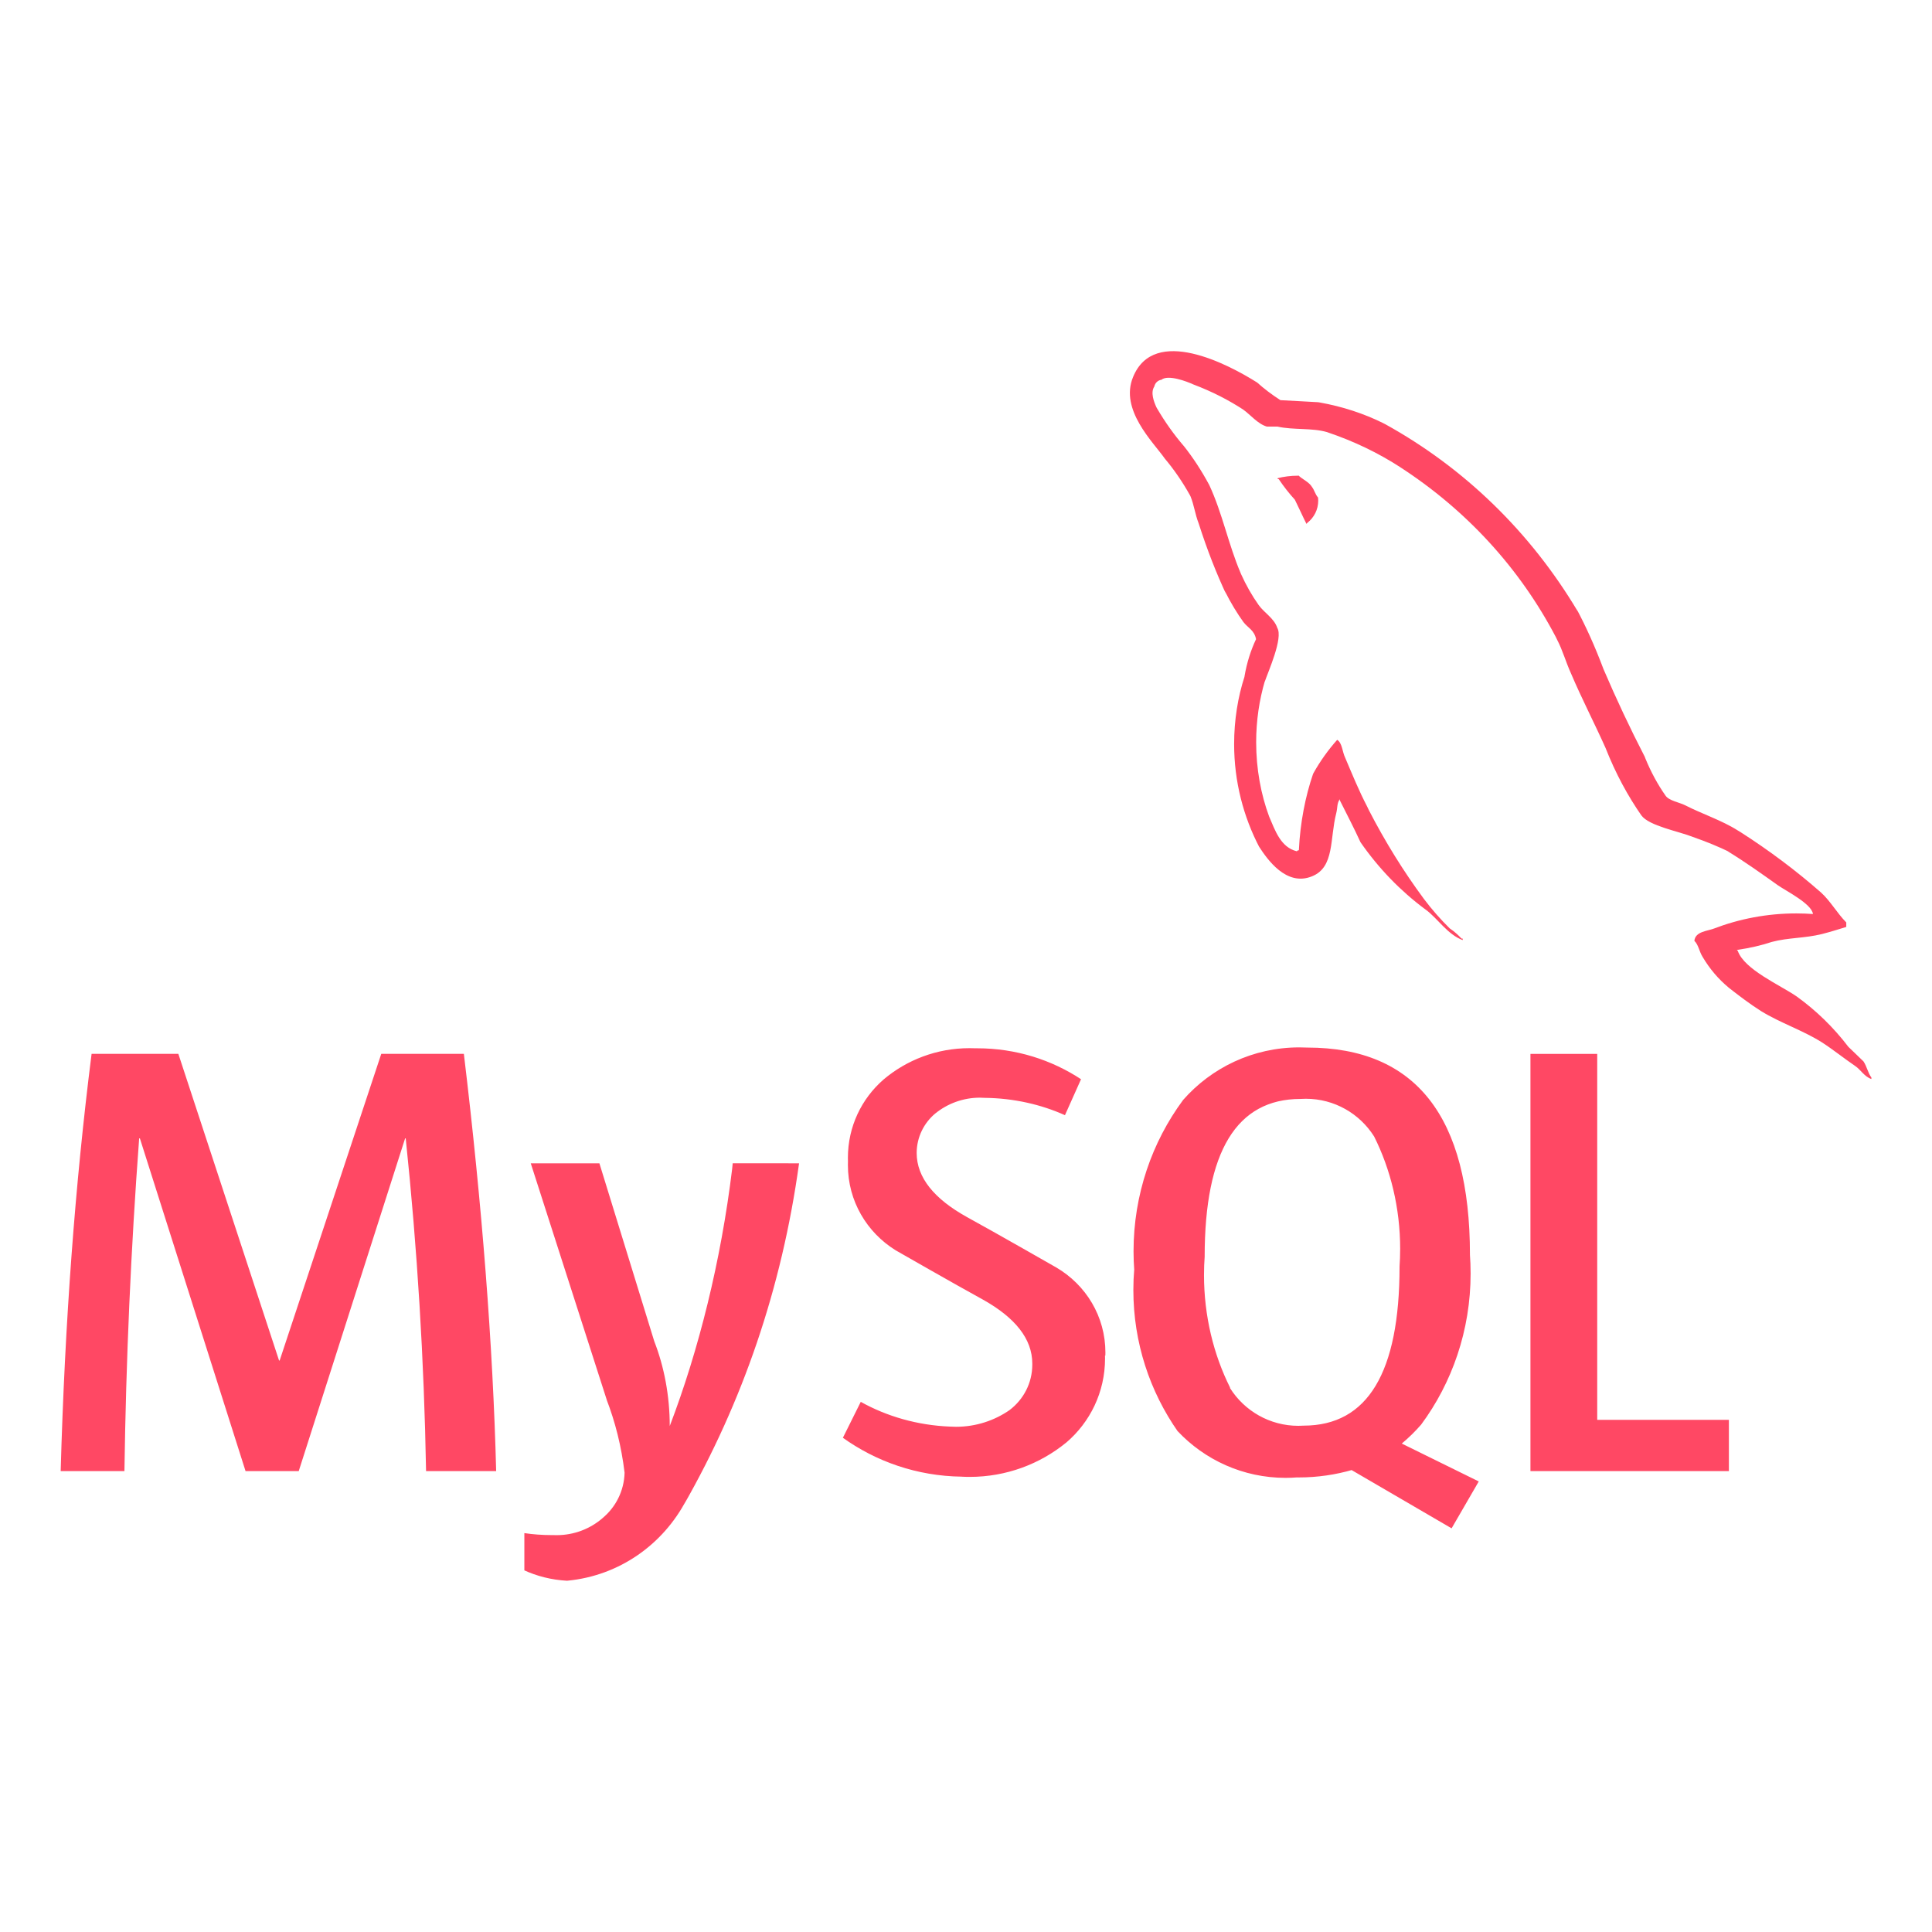
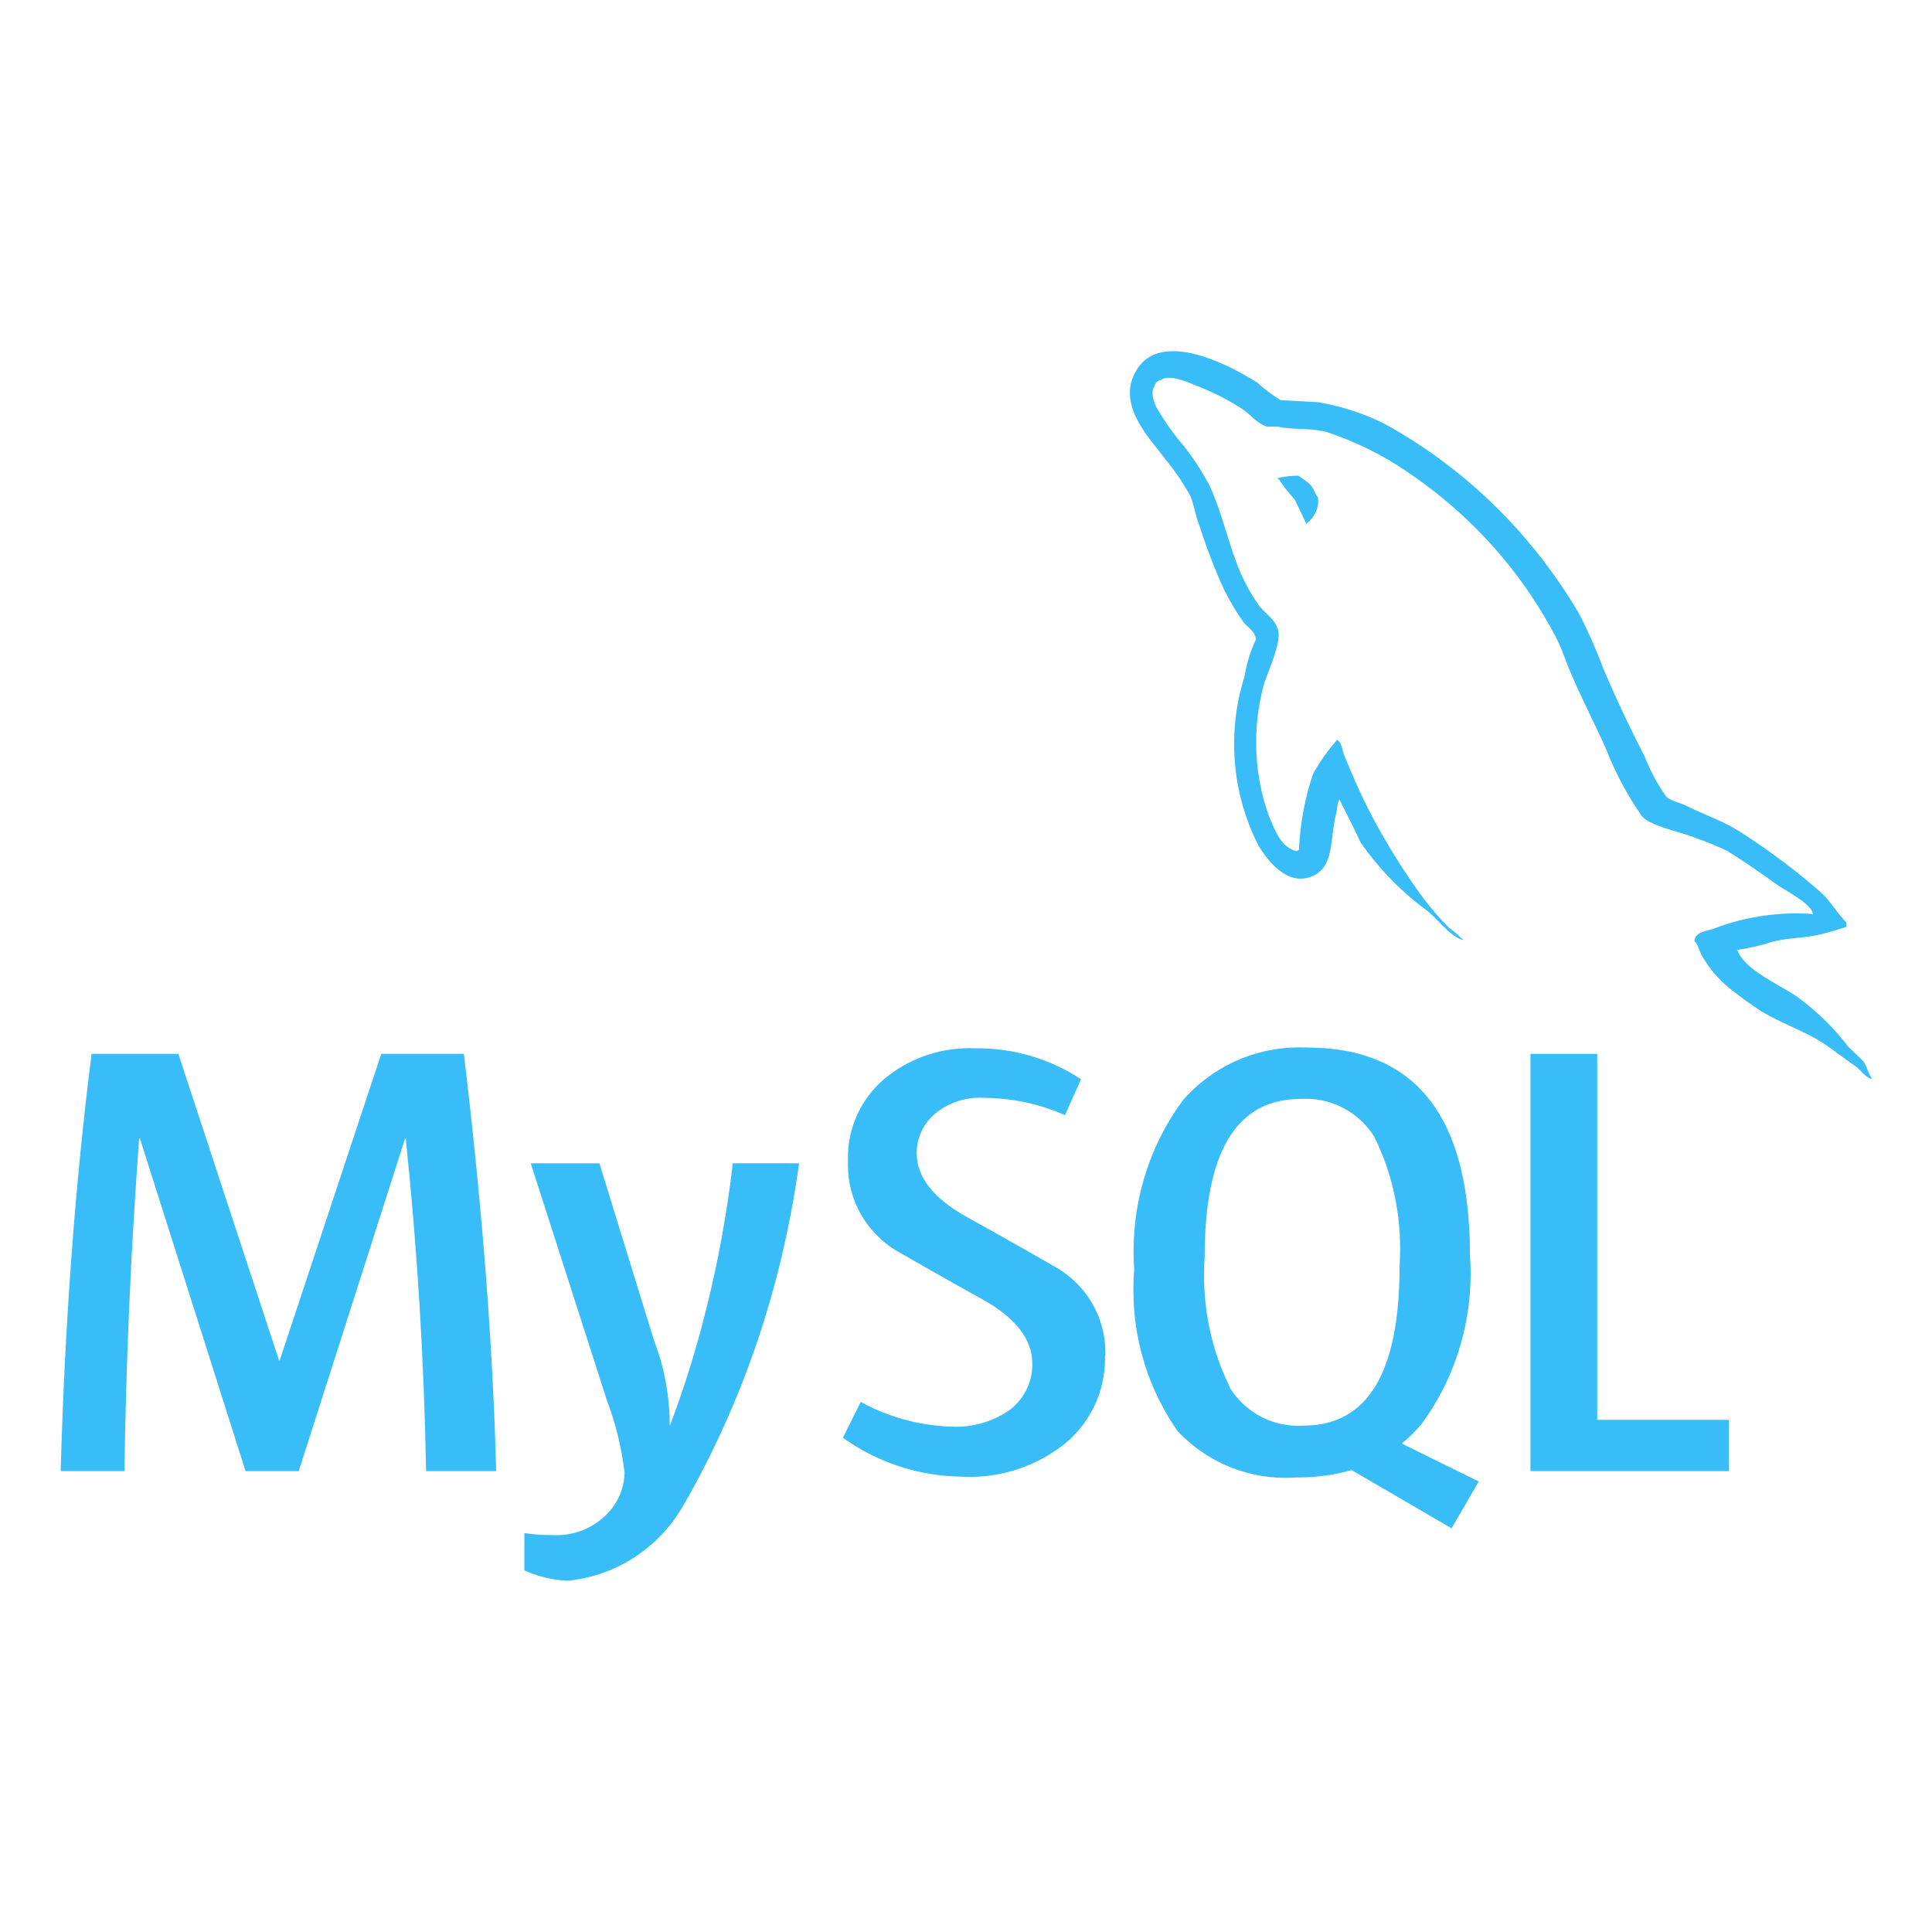
- <svg xmlns="http://www.w3.org/2000/svg" fill="#FF4864" width="800px" height="800px" viewBox="0 0 32 32" version="1.1">
+ <svg xmlns="http://www.w3.org/2000/svg" fill="#38BDF8" width="800px" height="800px" viewBox="0 0 32 32" version="1.1">
  <g id="SVGRepo_bgCarrier" stroke-width="0" />
  <g id="SVGRepo_tracerCarrier" stroke-linecap="round" stroke-linejoin="round" />
  <g id="SVGRepo_iconCarrier">
    <path d="M30.026 15.139c-0.082-0.006-0.177-0.010-0.273-0.010-0.484 0-0.947 0.090-1.373 0.254l0.026-0.009c-0.125 0.050-0.325 0.050-0.342 0.209 0.069 0.066 0.079 0.175 0.137 0.267 0.117 0.198 0.261 0.366 0.429 0.506l0.003 0.003c0.175 0.137 0.35 0.27 0.534 0.387 0.325 0.2 0.694 0.319 1.012 0.52 0.181 0.117 0.366 0.266 0.55 0.391 0.091 0.062 0.15 0.175 0.267 0.215v-0.025c-0.057-0.075-0.075-0.184-0.131-0.267-0.084-0.084-0.167-0.159-0.25-0.241-0.248-0.325-0.535-0.603-0.857-0.835l-0.012-0.008c-0.267-0.182-0.852-0.437-0.962-0.744l-0.016-0.018c0.218-0.031 0.412-0.077 0.599-0.139l-0.024 0.007c0.284-0.075 0.544-0.059 0.837-0.132 0.132-0.034 0.266-0.075 0.4-0.117v-0.075c-0.15-0.15-0.262-0.354-0.417-0.494-0.409-0.36-0.86-0.698-1.335-1.002l-0.045-0.027c-0.262-0.167-0.595-0.275-0.871-0.417-0.1-0.050-0.267-0.075-0.325-0.159-0.13-0.185-0.245-0.397-0.336-0.621l-0.008-0.022q-0.368-0.714-0.684-1.453c-0.144-0.383-0.287-0.697-0.448-1.001l0.023 0.047c-0.786-1.319-1.881-2.379-3.188-3.102l-0.043-0.022c-0.309-0.153-0.668-0.272-1.045-0.339l-0.025-0.004c-0.209-0.010-0.417-0.025-0.625-0.034-0.146-0.094-0.272-0.19-0.39-0.296l0.003 0.003c-0.475-0.3-1.704-0.95-2.054-0.090-0.225 0.542 0.334 1.077 0.527 1.352 0.154 0.183 0.294 0.388 0.415 0.605l0.010 0.020c0.059 0.145 0.075 0.294 0.134 0.445 0.145 0.452 0.292 0.823 0.459 1.182l-0.026-0.062c0.099 0.199 0.202 0.368 0.317 0.528l-0.008-0.012c0.067 0.091 0.182 0.134 0.209 0.284-0.086 0.181-0.153 0.391-0.19 0.61l-0.002 0.014c-0.108 0.332-0.171 0.715-0.171 1.112 0 0.621 0.153 1.206 0.423 1.72l-0.010-0.020c0.134 0.207 0.452 0.667 0.878 0.491 0.375-0.15 0.292-0.625 0.4-1.043 0.025-0.1 0.009-0.166 0.060-0.234v0.019c0.117 0.235 0.235 0.459 0.342 0.694 0.302 0.435 0.661 0.805 1.071 1.11l0.013 0.009c0.2 0.15 0.359 0.41 0.609 0.502v-0.025h-0.019c-0.057-0.062-0.12-0.117-0.189-0.164l-0.004-0.002c-0.155-0.152-0.299-0.316-0.429-0.489l-0.008-0.011c-0.326-0.44-0.636-0.938-0.905-1.461l-0.029-0.061c-0.137-0.262-0.252-0.545-0.362-0.804-0.050-0.1-0.050-0.25-0.134-0.3-0.148 0.166-0.281 0.351-0.392 0.55l-0.008 0.016c-0.128 0.373-0.212 0.804-0.234 1.251l-0 0.011c-0.034 0.009-0.017 0-0.034 0.018-0.267-0.065-0.359-0.342-0.459-0.575-0.136-0.366-0.215-0.79-0.215-1.231 0-0.356 0.051-0.7 0.147-1.025l-0.006 0.026c0.059-0.175 0.309-0.727 0.209-0.895-0.052-0.159-0.217-0.25-0.309-0.379-0.109-0.154-0.209-0.329-0.292-0.514l-0.008-0.020c-0.2-0.467-0.3-0.985-0.517-1.452-0.131-0.244-0.269-0.454-0.424-0.65l0.007 0.009c-0.165-0.191-0.317-0.404-0.449-0.63l-0.011-0.020c-0.041-0.091-0.1-0.242-0.034-0.342 0.012-0.058 0.058-0.103 0.117-0.112l0.001-0c0.11-0.090 0.419 0.027 0.527 0.077 0.317 0.12 0.59 0.261 0.843 0.427l-0.016-0.010c0.117 0.082 0.244 0.241 0.394 0.282h0.175c0.267 0.059 0.569 0.018 0.819 0.091 0.459 0.155 0.856 0.349 1.223 0.587l-0.021-0.013c1.104 0.713 1.988 1.677 2.586 2.816l0.020 0.041c0.1 0.192 0.144 0.369 0.235 0.569 0.175 0.412 0.391 0.829 0.569 1.227 0.169 0.428 0.369 0.798 0.607 1.139l-0.012-0.018c0.125 0.175 0.627 0.266 0.852 0.357 0.237 0.083 0.427 0.162 0.611 0.251l-0.037-0.016c0.287 0.175 0.567 0.375 0.837 0.567 0.137 0.095 0.554 0.304 0.579 0.472zM18.302 22.452c0 0.015 0.001 0.032 0.001 0.049 0 0.558-0.249 1.057-0.643 1.393l-0.003 0.002c-0.432 0.352-0.989 0.566-1.596 0.566-0.047 0-0.094-0.001-0.14-0.004l0.006 0c-0.739-0.010-1.419-0.25-1.976-0.651l0.010 0.007 0.296-0.595c0.429 0.24 0.939 0.389 1.481 0.41l0.006 0c0.027 0.002 0.058 0.003 0.090 0.003 0.332 0 0.641-0.104 0.894-0.281l-0.005 0.003c0.229-0.174 0.375-0.446 0.375-0.752 0-0.006-0-0.011-0-0.017v0.001c0-0.412-0.287-0.762-0.81-1.056-0.485-0.266-1.453-0.821-1.453-0.821-0.478-0.296-0.791-0.817-0.791-1.411 0-0.021 0-0.042 0.001-0.063l-0 0.003c-0.001-0.019-0.001-0.041-0.001-0.063 0-0.515 0.227-0.977 0.586-1.291l0.002-0.002c0.382-0.324 0.881-0.521 1.426-0.521 0.035 0 0.069 0.001 0.103 0.002l-0.005-0c0.009-0 0.020-0 0.031-0 0.639 0 1.234 0.191 1.73 0.52l-0.012-0.007-0.266 0.595c-0.391-0.176-0.847-0.282-1.327-0.287l-0.002-0c-0.024-0.002-0.051-0.003-0.079-0.003-0.28 0-0.538 0.098-0.74 0.262l0.002-0.002c-0.189 0.157-0.309 0.392-0.31 0.655v0c0 0.41 0.292 0.762 0.832 1.062 0.491 0.269 1.483 0.837 1.483 0.837 0.488 0.287 0.811 0.809 0.811 1.407 0 0.018-0 0.037-0.001 0.055l0-0.003zM20.374 22.983c-0.273-0.545-0.432-1.187-0.432-1.866 0-0.107 0.004-0.213 0.012-0.317l-0.001 0.014q0-2.611 1.587-2.612c0.026-0.002 0.057-0.003 0.089-0.003 0.475 0 0.892 0.248 1.129 0.622l0.003 0.005c0.271 0.542 0.43 1.182 0.43 1.858 0 0.104-0.004 0.207-0.011 0.309l0.001-0.014q0 2.632-1.587 2.634c-0.027 0.002-0.058 0.003-0.089 0.003-0.475 0-0.893-0.248-1.13-0.622l-0.003-0.005zM24.488 24.535l-1.27-0.625c0.116-0.097 0.22-0.199 0.316-0.309l0.003-0.003c0.513-0.692 0.821-1.563 0.821-2.505 0-0.109-0.004-0.217-0.012-0.324l0.001 0.014q0-3.43-2.693-3.432c-0.040-0.002-0.087-0.003-0.134-0.003-0.767 0-1.456 0.337-1.925 0.872l-0.002 0.003c-0.511 0.692-0.818 1.562-0.818 2.504 0 0.106 0.004 0.211 0.012 0.315l-0.001-0.014c-0.009 0.101-0.014 0.219-0.014 0.338 0 0.874 0.274 1.684 0.74 2.349l-0.009-0.013c0.449 0.478 1.086 0.776 1.791 0.776 0.066 0 0.131-0.003 0.195-0.008l-0.009 0.001c0.009 0 0.021 0 0.032 0 0.311 0 0.612-0.045 0.897-0.128l-0.022 0.006 1.656 0.965 0.45-0.777zM28.636 24.366h-3.287v-6.91h1.106v6.061h2.181zM13.235 19.268c-0.287 2.084-0.944 3.965-1.905 5.65l0.040-0.077c-0.385 0.741-1.113 1.257-1.968 1.34l-0.010 0.001c-0.259-0.014-0.5-0.076-0.719-0.177l0.012 0.005v-0.617c0.137 0.021 0.295 0.033 0.456 0.033 0.009 0 0.018-0 0.028-0h-0.001c0.016 0.001 0.034 0.001 0.052 0.001 0.289 0 0.554-0.105 0.758-0.28l-0.002 0.001c0.22-0.181 0.361-0.451 0.369-0.755l0-0.001c-0.053-0.438-0.154-0.837-0.299-1.214l0.012 0.034-1.267-3.944h1.137l0.909 2.949c0.162 0.416 0.256 0.898 0.256 1.401 0 0.001 0 0.002 0 0.002v-0c0.482-1.262 0.848-2.734 1.034-4.261l0.009-0.092zM8.215 24.366h-1.158q-0.049-2.761-0.337-5.511h-0.010l-1.762 5.511h-0.881l-1.75-5.511h-0.012q-0.205 2.751-0.244 5.511h-1.056q0.103-3.685 0.512-6.911h1.437l1.668 5.079h0.010l1.683-5.079h1.368q0.454 3.777 0.535 6.911zM21.505 7.879c-0.002 0-0.005-0-0.008-0-0.119 0-0.234 0.015-0.344 0.043l0.010-0.002v0.016h0.017c0.086 0.128 0.174 0.239 0.269 0.343l-0.002-0.002c0.067 0.134 0.125 0.267 0.192 0.4l0.017-0.019c0.109-0.086 0.178-0.218 0.178-0.366 0-0.018-0.001-0.035-0.003-0.053l0 0.002c-0.050-0.059-0.057-0.117-0.1-0.175-0.050-0.084-0.157-0.125-0.225-0.191z" />
  </g>
</svg>
